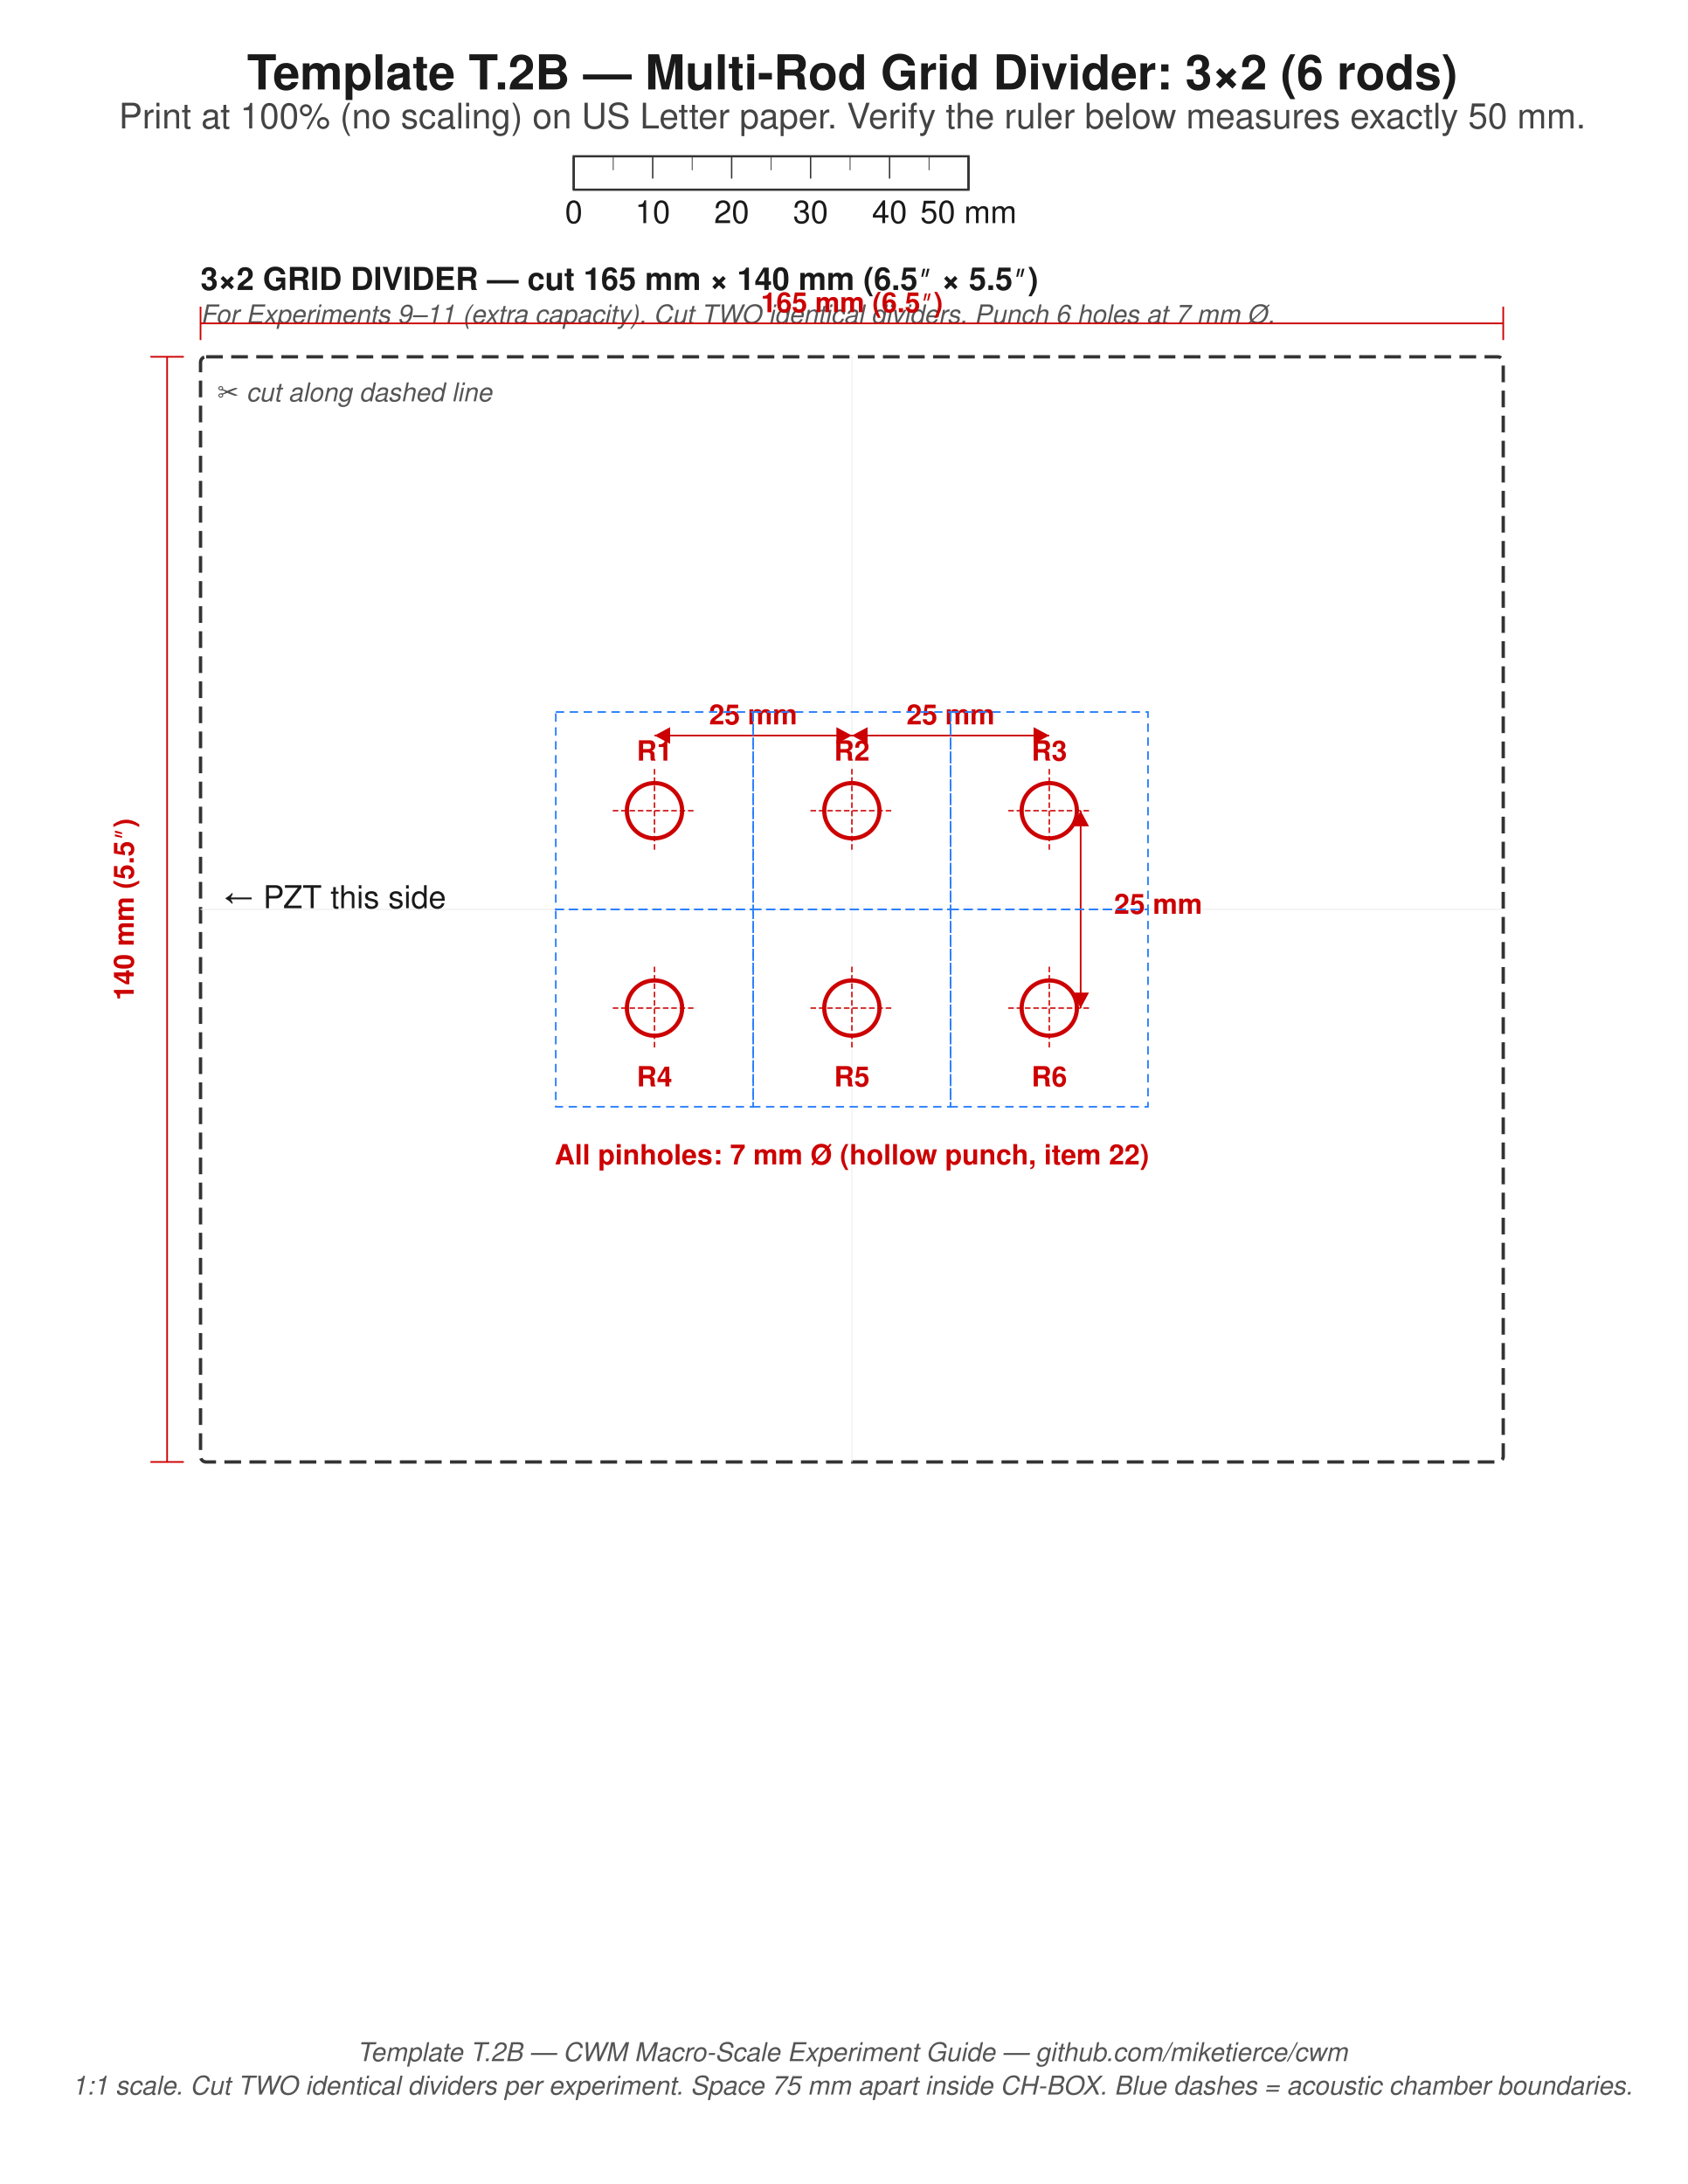
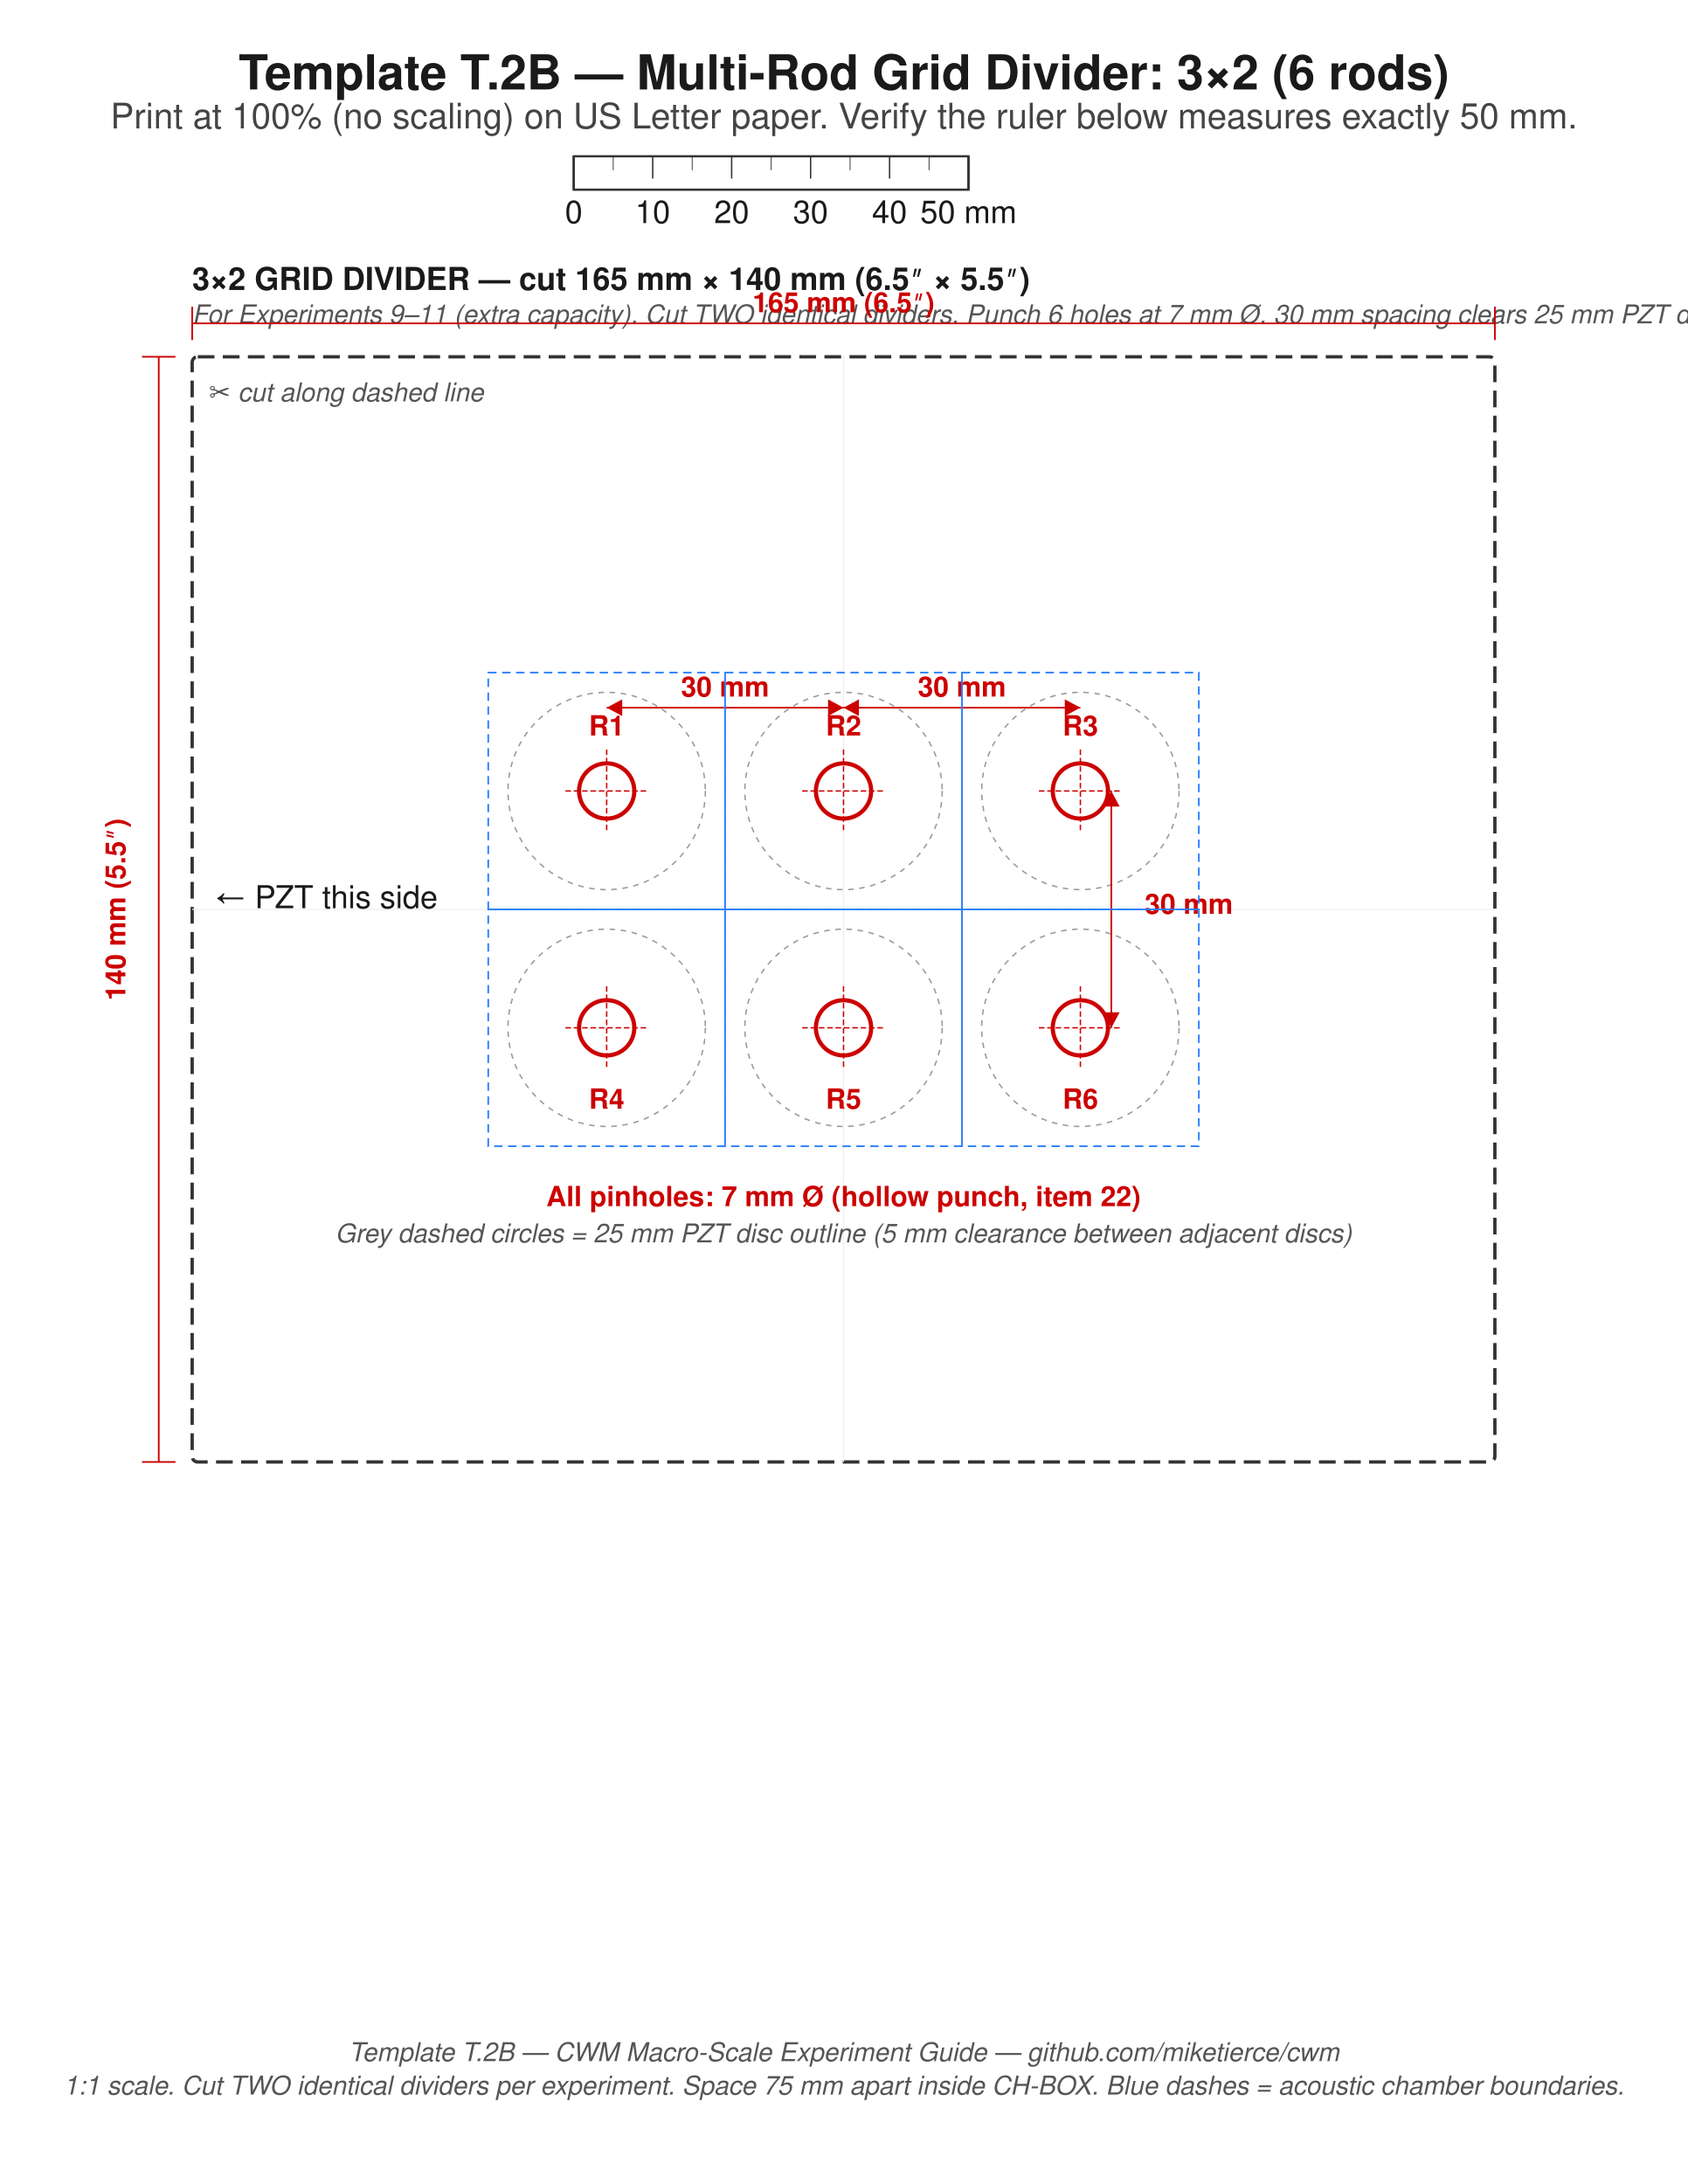
<svg xmlns="http://www.w3.org/2000/svg" viewBox="0 0 606 784" width="8.5in" height="11in">
  <style>
    text { font-family: 'Helvetica Neue', Helvetica, Arial, sans-serif; }
    .title { font-size: 13pt; font-weight: 700; fill: #1a1a1a; }
    .subtitle { font-size: 9.5pt; fill: #444; }
    .label { font-size: 8.5pt; fill: #1a1a1a; }
    .dim { font-size: 7.5pt; fill: #c00; font-weight: 600; }
    .note { font-size: 7pt; fill: #555; font-style: italic; }
    .cut-line { stroke: #333; stroke-width: 1.2; stroke-dasharray: 6,3; fill: none; }
    .dim-line { stroke: #c00; stroke-width: 0.6; fill: none; }
    .dim-arrow { fill: #c00; stroke: none; }
    .pinhole { fill: none; stroke: #c00; stroke-width: 1.5; }
    .crosshair { stroke: #c00; stroke-width: 0.5; stroke-dasharray: 2,1; }
    .chamber { fill: none; stroke: #2a7fff; stroke-width: 0.6; stroke-dasharray: 3,2; }
+     .pzt-outline { fill: none; stroke: #999; stroke-width: 0.5; stroke-dasharray: 2,2; }
  </style>
-   <text x="306" y="32" text-anchor="middle" class="title">Template T.2B — Multi-Rod Grid Divider: 3×2 (6 rods)</text>
-   <text x="306" y="46" text-anchor="middle" class="subtitle">Print at 100% (no scaling) on US Letter paper. Verify the ruler below measures exactly 50 mm.</text>
+   <text x="303" y="32" text-anchor="middle" class="title">Template T.2B — Multi-Rod Grid Divider: 3×2 (6 rods)</text>
+   <text x="303" y="46" text-anchor="middle" class="subtitle">Print at 100% (no scaling) on US Letter paper. Verify the ruler below measures exactly 50 mm.</text>
  <g transform="translate(206, 56)">
    <rect x="0" y="0" width="141.73" height="12" fill="none" stroke="#333" stroke-width="0.8" />
    <line x1="0" y1="0" x2="0" y2="12" stroke="#333" stroke-width="0.8" />
    <line x1="141.73" y1="0" x2="141.73" y2="12" stroke="#333" stroke-width="0.8" />
    <line x1="28.35" y1="0" x2="28.35" y2="8" stroke="#333" stroke-width="0.5" />
    <line x1="56.69" y1="0" x2="56.69" y2="8" stroke="#333" stroke-width="0.5" />
    <line x1="85.04" y1="0" x2="85.04" y2="8" stroke="#333" stroke-width="0.5" />
    <line x1="113.39" y1="0" x2="113.39" y2="8" stroke="#333" stroke-width="0.5" />
    <line x1="14.17" y1="0" x2="14.17" y2="5" stroke="#333" stroke-width="0.3" />
    <line x1="42.52" y1="0" x2="42.52" y2="5" stroke="#333" stroke-width="0.3" />
    <line x1="70.87" y1="0" x2="70.87" y2="5" stroke="#333" stroke-width="0.3" />
    <line x1="99.21" y1="0" x2="99.21" y2="5" stroke="#333" stroke-width="0.3" />
    <line x1="127.56" y1="0" x2="127.56" y2="5" stroke="#333" stroke-width="0.3" />
    <text x="0" y="24" class="label" text-anchor="middle">0</text>
    <text x="28.35" y="24" class="label" text-anchor="middle">10</text>
    <text x="56.69" y="24" class="label" text-anchor="middle">20</text>
    <text x="85.04" y="24" class="label" text-anchor="middle">30</text>
    <text x="113.39" y="24" class="label" text-anchor="middle">40</text>
    <text x="141.73" y="24" class="label" text-anchor="middle">50 mm</text>
  </g>
-   <text x="72" y="104" class="label" font-weight="700">3×2 GRID DIVIDER — cut 165 mm × 140 mm (6.5″ × 5.5″)</text>
-   <text x="72" y="116" class="note">For Experiments 9–11 (extra capacity). Cut TWO identical dividers. Punch 6 holes at 7 mm Ø.</text>
-   <g transform="translate(72, 128)">
+   <text x="69" y="104" class="label" font-weight="700">3×2 GRID DIVIDER — cut 165 mm × 140 mm (6.5″ × 5.5″)</text>
+   <text x="69" y="116" class="note">For Experiments 9–11 (extra capacity). Cut TWO identical dividers. Punch 6 holes at 7 mm Ø. 30 mm spacing clears 25 mm PZT discs.</text>
+   <g transform="translate(69, 128)">
    <rect x="0" y="0" width="467.72" height="396.85" class="cut-line" rx="2" />
    <line x1="0" y1="-12" x2="467.72" y2="-12" class="dim-line" />
    <line x1="0" y1="-18" x2="0" y2="-6" class="dim-line" />
    <line x1="467.72" y1="-18" x2="467.72" y2="-6" class="dim-line" />
    <text x="233.86" y="-16" text-anchor="middle" class="dim">165 mm (6.5″)</text>
    <line x1="-12" y1="0" x2="-12" y2="396.85" class="dim-line" />
    <line x1="-18" y1="0" x2="-6" y2="0" class="dim-line" />
    <line x1="-18" y1="396.85" x2="-6" y2="396.85" class="dim-line" />
    <text x="-24" y="198.43" text-anchor="middle" class="dim" transform="rotate(-90, -24, 198.43)">140 mm (5.5″)</text>
    <line x1="0" y1="198.43" x2="467.72" y2="198.43" stroke="#eee" stroke-width="0.4" />
    <line x1="233.86" y1="0" x2="233.86" y2="396.85" stroke="#eee" stroke-width="0.4" />
-     <circle cx="162.99" cy="162.99" r="9.92" class="pinhole" />
-     <line x1="148" y1="162.99" x2="178" y2="162.99" class="crosshair" />
-     <line x1="162.99" y1="148" x2="162.99" y2="178" class="crosshair" />
-     <text x="162.99" y="145" text-anchor="middle" class="dim">R1</text>
-     <circle cx="233.86" cy="162.99" r="9.92" class="pinhole" />
-     <line x1="219" y1="162.99" x2="249" y2="162.99" class="crosshair" />
-     <line x1="233.86" y1="148" x2="233.86" y2="178" class="crosshair" />
-     <text x="233.86" y="145" text-anchor="middle" class="dim">R2</text>
-     <circle cx="304.73" cy="162.99" r="9.92" class="pinhole" />
-     <line x1="290" y1="162.99" x2="320" y2="162.99" class="crosshair" />
-     <line x1="304.73" y1="148" x2="304.73" y2="178" class="crosshair" />
-     <text x="304.73" y="145" text-anchor="middle" class="dim">R3</text>
-     <circle cx="162.99" cy="233.87" r="9.92" class="pinhole" />
-     <line x1="148" y1="233.87" x2="178" y2="233.87" class="crosshair" />
-     <line x1="162.99" y1="219" x2="162.99" y2="249" class="crosshair" />
-     <text x="162.99" y="262" text-anchor="middle" class="dim">R4</text>
-     <circle cx="233.86" cy="233.87" r="9.92" class="pinhole" />
-     <line x1="219" y1="233.87" x2="249" y2="233.87" class="crosshair" />
-     <line x1="233.86" y1="219" x2="233.86" y2="249" class="crosshair" />
-     <text x="233.86" y="262" text-anchor="middle" class="dim">R5</text>
-     <circle cx="304.73" cy="233.87" r="9.92" class="pinhole" />
-     <line x1="290" y1="233.87" x2="320" y2="233.87" class="crosshair" />
-     <line x1="304.73" y1="219" x2="304.73" y2="249" class="crosshair" />
-     <text x="304.73" y="262" text-anchor="middle" class="dim">R6</text>
-     <line x1="162.99" y1="136" x2="233.86" y2="136" class="dim-line" />
-     <polygon points="162.99,136 168.6,133 168.6,139" class="dim-arrow" />
-     <polygon points="233.86,136 228.3,133 228.3,139" class="dim-arrow" />
-     <text x="198.42" y="132" text-anchor="middle" class="dim">25 mm</text>
-     <line x1="233.86" y1="136" x2="304.73" y2="136" class="dim-line" />
-     <polygon points="233.86,136 239.5,133 239.5,139" class="dim-arrow" />
-     <polygon points="304.73,136 299.1,133 299.1,139" class="dim-arrow" />
-     <text x="269.30" y="132" text-anchor="middle" class="dim">25 mm</text>
-     <line x1="316" y1="162.99" x2="316" y2="233.87" class="dim-line" />
-     <polygon points="316,162.99 313,168.6 319,168.6" class="dim-arrow" />
-     <polygon points="316,233.87 313,228.3 319,228.3" class="dim-arrow" />
-     <text x="328" y="200" text-anchor="start" class="dim">25 mm</text>
-     <rect x="127.55" y="127.55" width="70.87" height="70.87" class="chamber" />
-     <rect x="198.42" y="127.55" width="70.87" height="70.87" class="chamber" />
-     <rect x="269.30" y="127.55" width="70.87" height="70.87" class="chamber" />
-     <rect x="127.55" y="198.43" width="70.87" height="70.87" class="chamber" />
-     <rect x="198.42" y="198.43" width="70.87" height="70.87" class="chamber" />
-     <rect x="269.30" y="198.43" width="70.87" height="70.87" class="chamber" />
+     <circle cx="148.82" cy="155.91" r="35.43" class="pzt-outline" />
+     <circle cx="233.86" cy="155.91" r="35.43" class="pzt-outline" />
+     <circle cx="318.90" cy="155.91" r="35.43" class="pzt-outline" />
+     <circle cx="148.82" cy="240.95" r="35.43" class="pzt-outline" />
+     <circle cx="233.86" cy="240.95" r="35.43" class="pzt-outline" />
+     <circle cx="318.90" cy="240.95" r="35.43" class="pzt-outline" />
+     <circle cx="148.82" cy="155.91" r="9.92" class="pinhole" />
+     <line x1="134" y1="155.91" x2="164" y2="155.91" class="crosshair" />
+     <line x1="148.82" y1="141" x2="148.82" y2="171" class="crosshair" />
+     <text x="148.82" y="136" text-anchor="middle" class="dim">R1</text>
+     <circle cx="233.86" cy="155.91" r="9.92" class="pinhole" />
+     <line x1="219" y1="155.91" x2="249" y2="155.91" class="crosshair" />
+     <line x1="233.86" y1="141" x2="233.86" y2="171" class="crosshair" />
+     <text x="233.86" y="136" text-anchor="middle" class="dim">R2</text>
+     <circle cx="318.90" cy="155.91" r="9.92" class="pinhole" />
+     <line x1="304" y1="155.91" x2="334" y2="155.91" class="crosshair" />
+     <line x1="318.90" y1="141" x2="318.90" y2="171" class="crosshair" />
+     <text x="318.90" y="136" text-anchor="middle" class="dim">R3</text>
+     <circle cx="148.82" cy="240.95" r="9.92" class="pinhole" />
+     <line x1="134" y1="240.95" x2="164" y2="240.95" class="crosshair" />
+     <line x1="148.82" y1="226" x2="148.82" y2="256" class="crosshair" />
+     <text x="148.82" y="270" text-anchor="middle" class="dim">R4</text>
+     <circle cx="233.86" cy="240.95" r="9.92" class="pinhole" />
+     <line x1="219" y1="240.95" x2="249" y2="240.95" class="crosshair" />
+     <line x1="233.86" y1="226" x2="233.86" y2="256" class="crosshair" />
+     <text x="233.86" y="270" text-anchor="middle" class="dim">R5</text>
+     <circle cx="318.90" cy="240.95" r="9.92" class="pinhole" />
+     <line x1="304" y1="240.95" x2="334" y2="240.95" class="crosshair" />
+     <line x1="318.90" y1="226" x2="318.90" y2="256" class="crosshair" />
+     <text x="318.90" y="270" text-anchor="middle" class="dim">R6</text>
+     <line x1="148.82" y1="126" x2="233.86" y2="126" class="dim-line" />
+     <polygon points="148.82,126 154.4,123 154.4,129" class="dim-arrow" />
+     <polygon points="233.86,126 228.3,123 228.3,129" class="dim-arrow" />
+     <text x="191.34" y="122" text-anchor="middle" class="dim">30 mm</text>
+     <line x1="233.86" y1="126" x2="318.90" y2="126" class="dim-line" />
+     <polygon points="233.86,126 239.4,123 239.4,129" class="dim-arrow" />
+     <polygon points="318.90,126 313.3,123 313.3,129" class="dim-arrow" />
+     <text x="276.38" y="122" text-anchor="middle" class="dim">30 mm</text>
+     <line x1="330" y1="155.91" x2="330" y2="240.95" class="dim-line" />
+     <polygon points="330,155.91 327,161.5 333,161.5" class="dim-arrow" />
+     <polygon points="330,240.95 327,235.4 333,235.4" class="dim-arrow" />
+     <text x="342" y="200" text-anchor="start" class="dim">30 mm</text>
+     <rect x="106.30" y="113.39" width="85.04" height="85.04" class="chamber" />
+     <rect x="191.34" y="113.39" width="85.04" height="85.04" class="chamber" />
+     <rect x="276.38" y="113.39" width="85.04" height="85.04" class="chamber" />
+     <rect x="106.30" y="198.43" width="85.04" height="85.04" class="chamber" />
+     <rect x="191.34" y="198.43" width="85.04" height="85.04" class="chamber" />
+     <rect x="276.38" y="198.43" width="85.04" height="85.04" class="chamber" />
    <text x="8" y="198" text-anchor="start" class="label" fill="#2a7fff">← PZT this side</text>
-     <text x="233.86" y="290" text-anchor="middle" class="dim">All pinholes: 7 mm Ø (hollow punch, item 22)</text>
+     <text x="233.86" y="305" text-anchor="middle" class="dim">All pinholes: 7 mm Ø (hollow punch, item 22)</text>
+     <text x="233.86" y="318" text-anchor="middle" class="note">Grey dashed circles = 25 mm PZT disc outline (5 mm clearance between adjacent discs)</text>
    <text x="6" y="16" class="note">✂ cut along dashed line</text>
  </g>
-   <text x="306" y="740" text-anchor="middle" class="note">Template T.2B — CWM Macro-Scale Experiment Guide — github.com/miketierce/cwm</text>
-   <text x="306" y="752" text-anchor="middle" class="note">1:1 scale. Cut TWO identical dividers per experiment. Space 75 mm apart inside CH-BOX. Blue dashes = acoustic chamber boundaries.</text>
+   <text x="303" y="740" text-anchor="middle" class="note">Template T.2B — CWM Macro-Scale Experiment Guide — github.com/miketierce/cwm</text>
+   <text x="303" y="752" text-anchor="middle" class="note">1:1 scale. Cut TWO identical dividers per experiment. Space 75 mm apart inside CH-BOX. Blue dashes = acoustic chamber boundaries.</text>
</svg>
